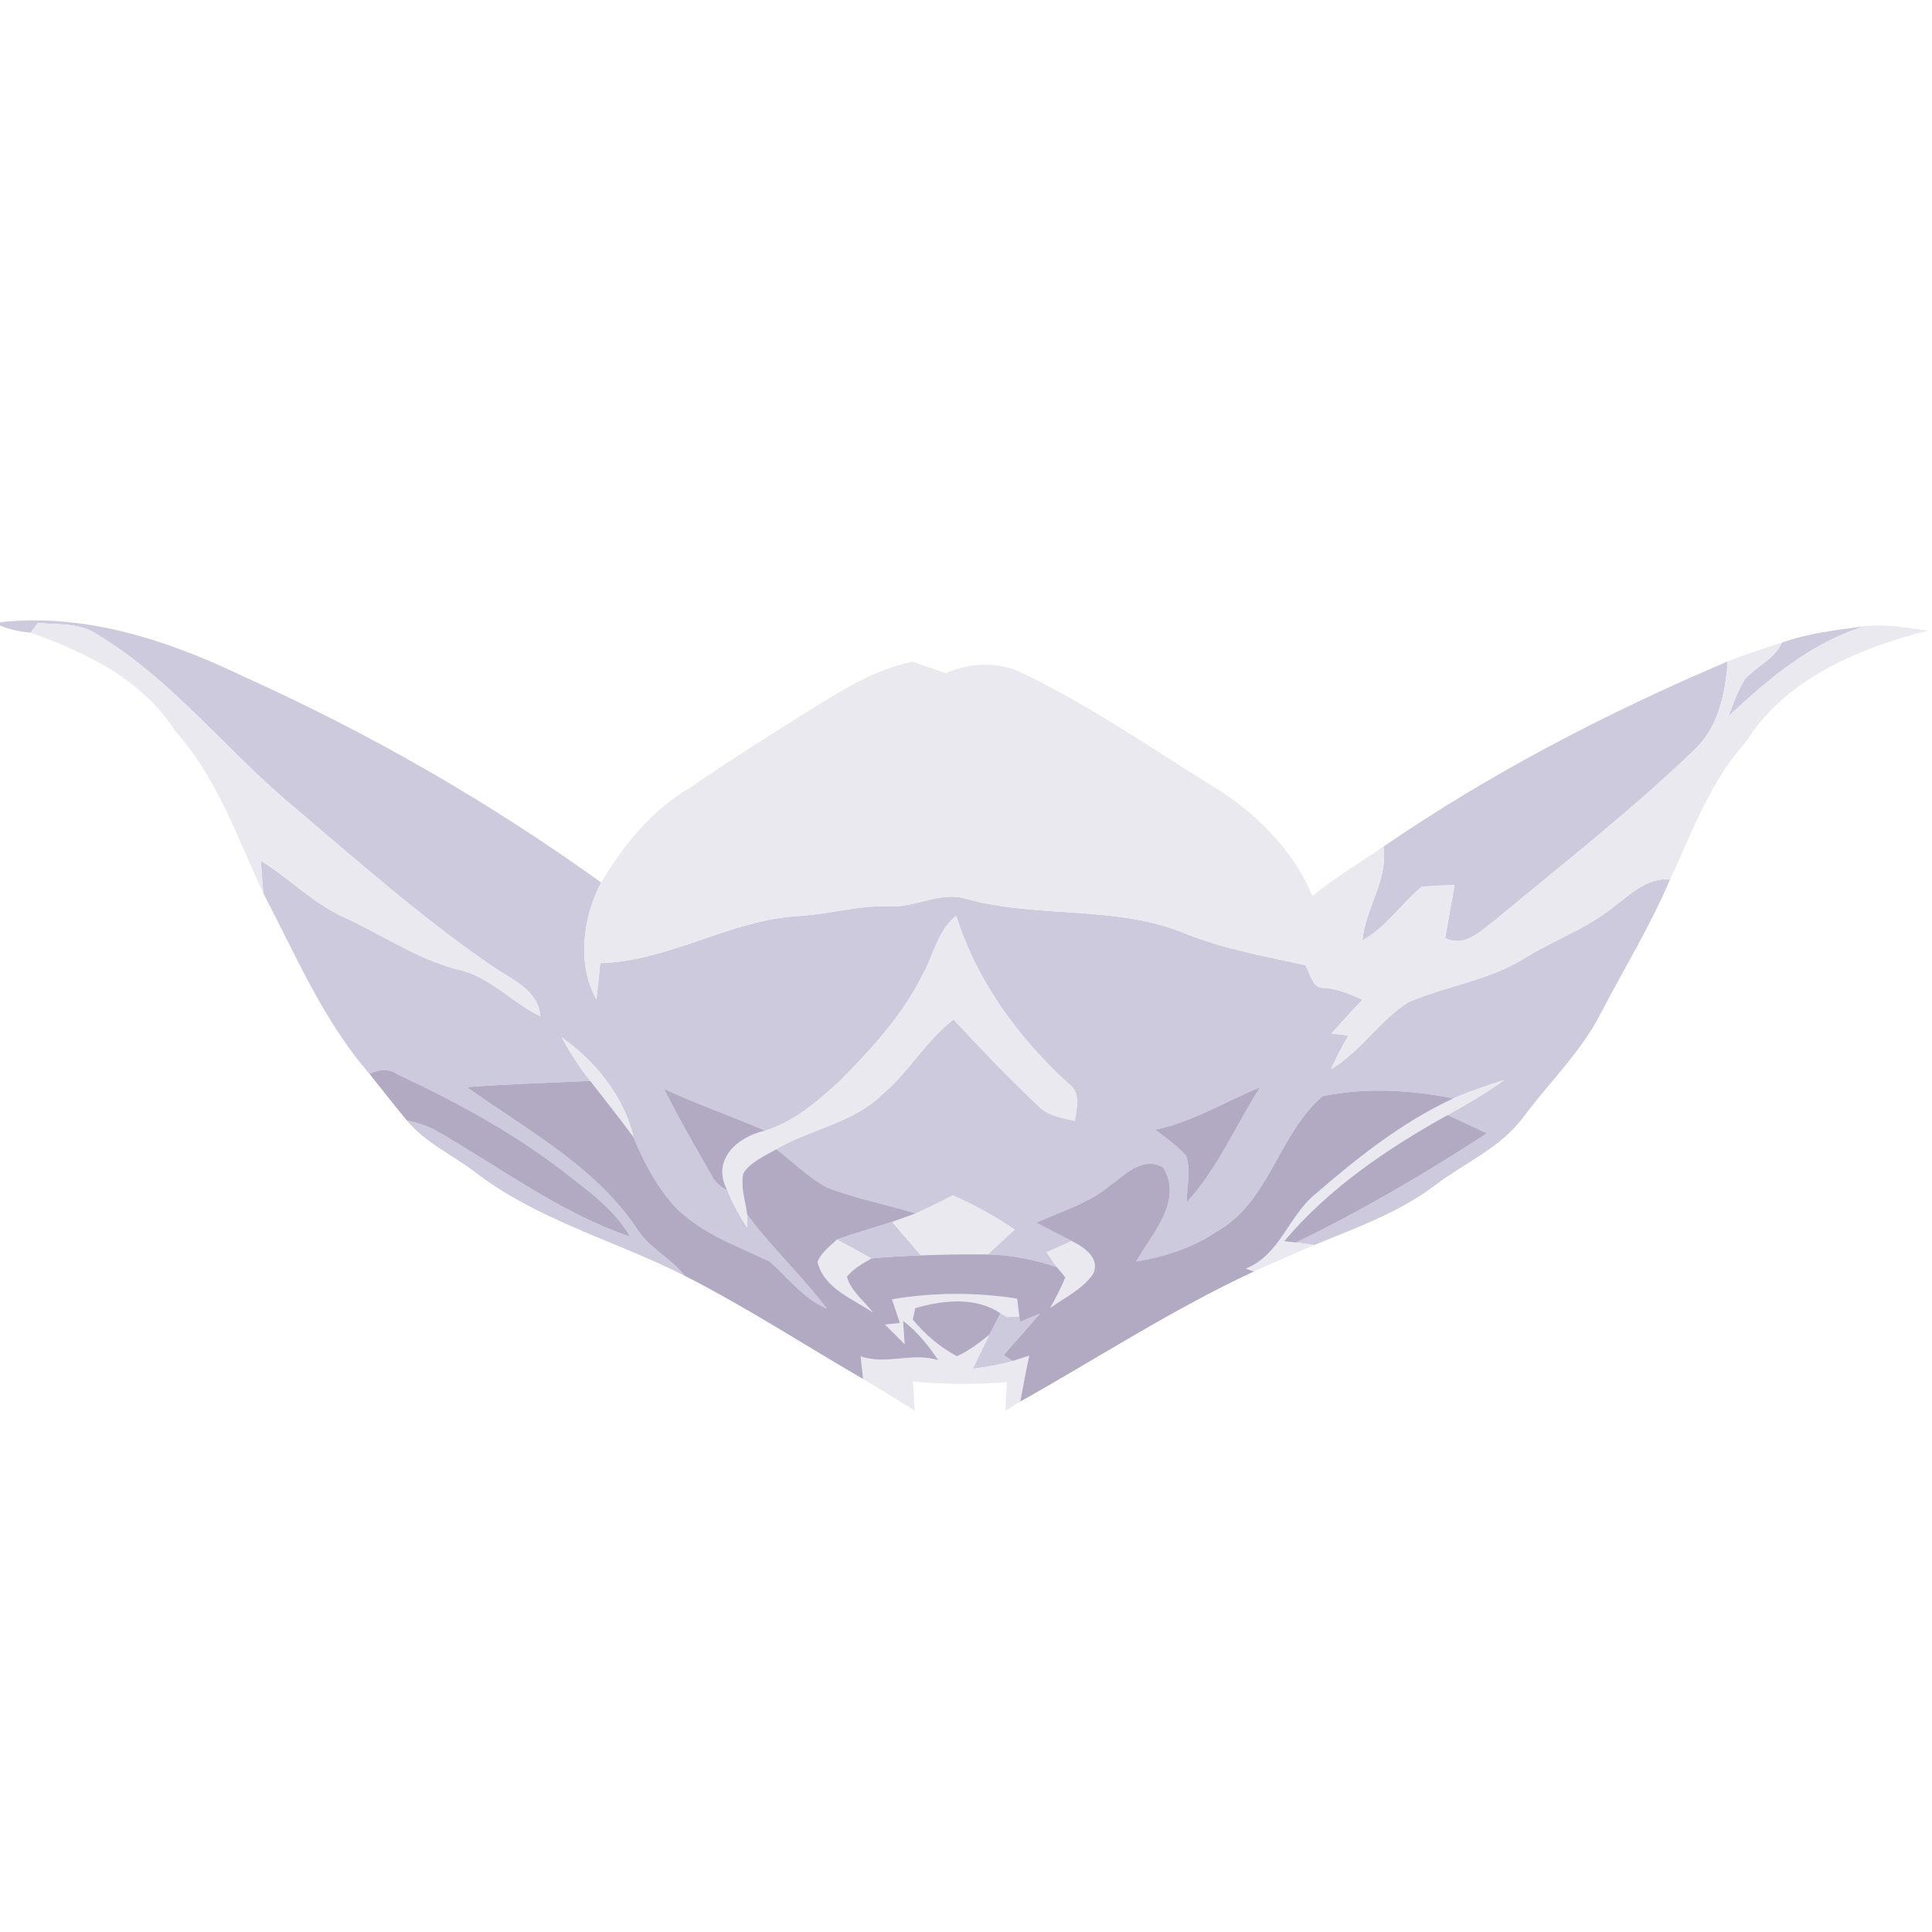
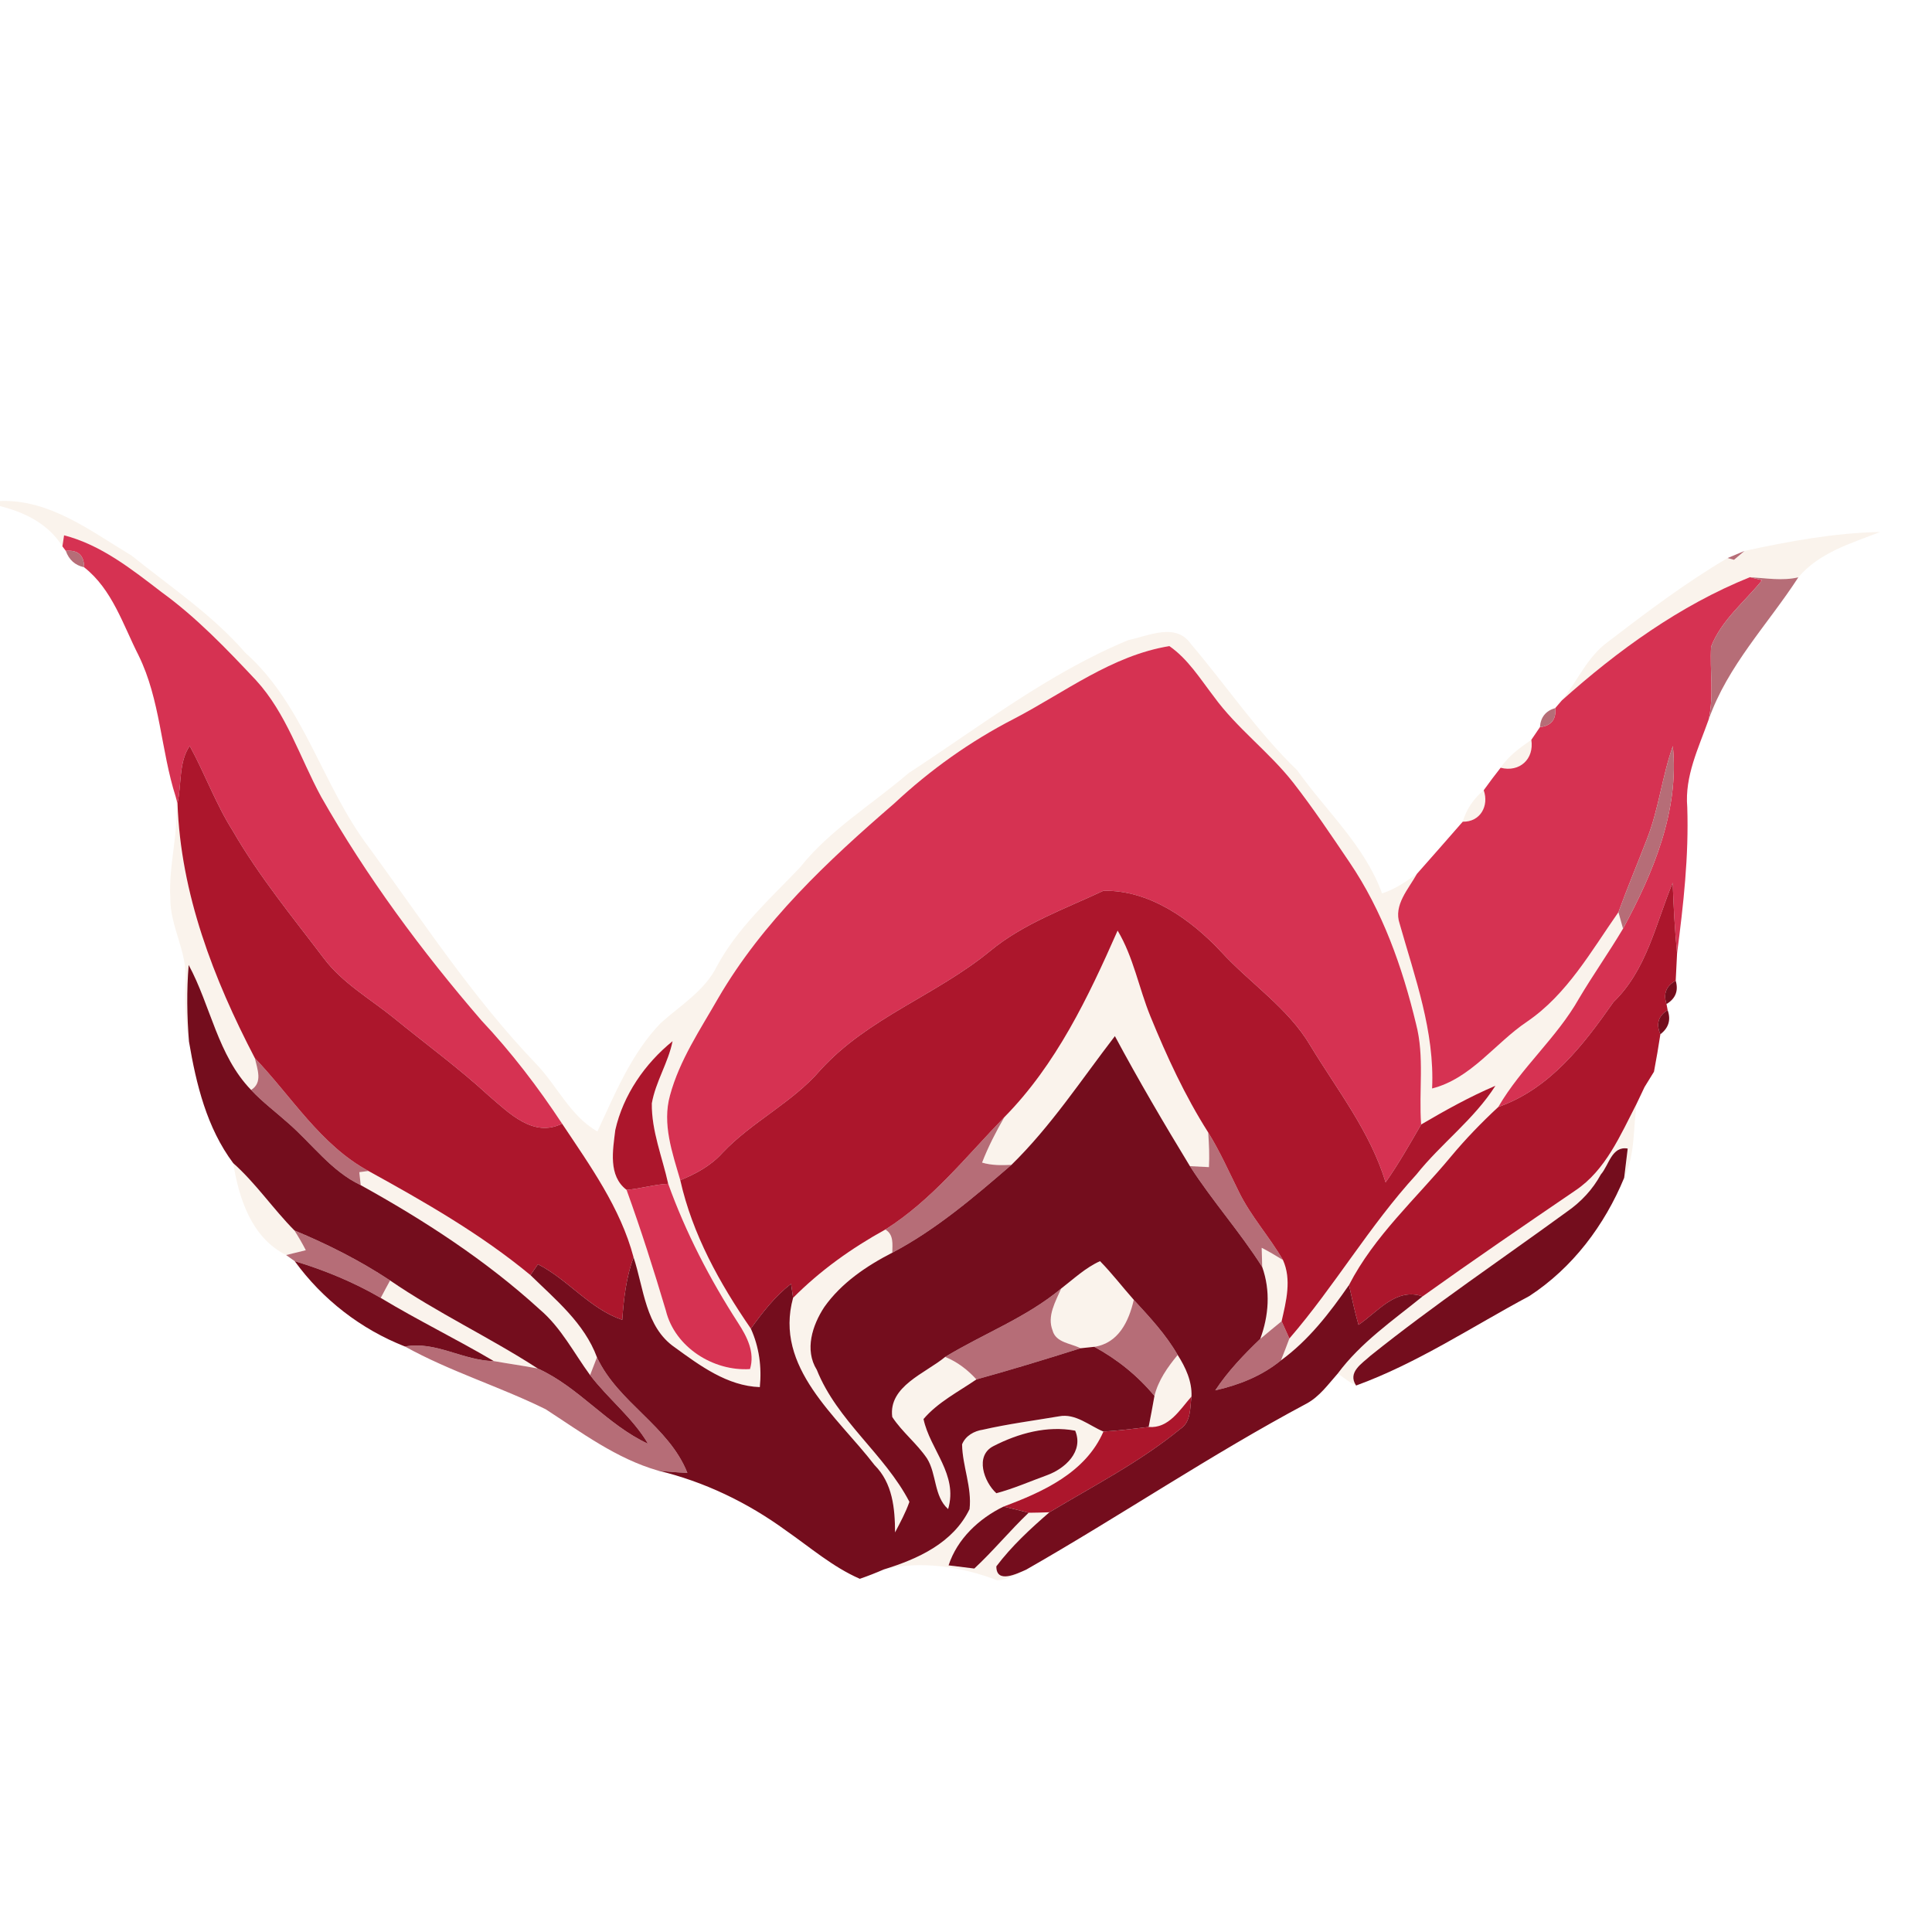
<svg xmlns="http://www.w3.org/2000/svg" width="256pt" height="256pt" viewBox="0 0 256 256" version="1.1">
-   <g id="#cccadcff">
-     <path fill="#cccadc" opacity="1.00" d=" M 0.00 82.45 C 11.21 81.20 22.18 84.80 32.16 89.59 C 48.86 97.10 64.80 106.24 79.66 116.94 C 77.20 121.55 76.43 127.80 79.03 132.43 C 79.22 130.82 79.39 129.22 79.52 127.62 C 88.77 127.36 96.82 121.82 106.02 121.36 C 109.96 121.12 113.81 119.94 117.78 120.09 C 121.28 120.33 124.60 118.01 128.09 119.12 C 137.65 121.75 148.05 119.86 157.30 123.80 C 162.33 125.79 167.68 126.72 172.94 127.88 C 173.67 129.01 173.85 131.14 175.66 130.90 C 177.37 131.09 178.98 131.77 180.55 132.46 C 179.14 133.93 177.76 135.43 176.43 136.97 C 177.00 137.02 178.13 137.14 178.69 137.20 C 177.83 138.64 177.05 140.13 176.37 141.67 C 180.32 139.34 182.76 135.23 186.61 132.80 C 191.61 130.64 197.21 129.94 201.91 127.04 C 205.64 124.68 209.90 123.21 213.40 120.48 C 215.79 118.74 218.08 116.27 221.30 116.51 C 218.70 122.63 215.22 128.31 212.15 134.20 C 209.54 139.33 205.34 143.37 201.92 147.93 C 198.94 152.06 194.08 154.06 190.13 157.07 C 185.36 160.70 179.66 162.67 174.19 164.97 C 173.57 164.89 172.33 164.72 171.71 164.64 C 180.47 160.42 188.87 155.46 197.02 150.18 C 195.29 149.36 193.56 148.54 191.81 147.75 C 194.39 146.32 196.93 144.84 199.32 143.12 C 197.03 143.81 194.76 144.59 192.57 145.55 C 186.94 144.41 180.88 144.08 175.25 145.25 C 169.38 150.28 168.22 159.27 161.22 163.18 C 158.04 165.37 154.31 166.50 150.55 167.17 C 152.62 163.46 156.81 159.18 154.15 154.72 C 151.50 153.12 149.13 155.60 147.14 157.05 C 144.28 159.46 140.64 160.49 137.31 162.01 C 138.86 162.84 140.43 163.64 142.00 164.44 C 140.89 164.94 139.79 165.44 138.68 165.94 C 139.02 166.43 139.70 167.41 140.04 167.90 C 137.08 166.91 134.01 166.27 130.89 166.22 C 132.07 165.12 133.26 164.02 134.44 162.92 C 131.85 161.17 129.12 159.66 126.26 158.40 C 124.64 159.23 123.01 160.05 121.34 160.78 C 117.46 159.59 113.44 158.84 109.65 157.38 C 107.13 156.05 105.11 153.98 102.85 152.27 C 107.44 149.58 113.10 148.81 116.98 144.96 C 120.46 142.00 122.71 137.86 126.35 135.09 C 129.98 138.97 133.63 142.85 137.52 146.48 C 138.79 147.85 140.67 148.12 142.41 148.52 C 142.72 146.73 143.25 144.66 141.44 143.47 C 134.87 137.41 129.40 129.94 126.70 121.35 C 124.21 123.32 123.71 126.61 122.20 129.24 C 119.53 134.60 115.43 139.03 111.27 143.25 C 108.33 145.92 105.24 148.65 101.36 149.82 C 96.95 147.88 92.37 146.34 88.00 144.29 C 89.93 148.20 92.13 151.96 94.29 155.74 C 94.71 156.65 95.47 157.29 96.37 157.70 C 97.07 159.43 97.96 161.08 98.99 162.63 L 99.00 160.94 C 102.26 165.33 106.29 169.06 109.58 173.42 C 106.46 172.08 104.44 169.33 101.98 167.15 C 97.56 165.05 92.73 163.37 89.27 159.73 C 86.94 157.09 85.28 153.93 83.95 150.69 C 82.71 145.34 78.89 140.57 74.43 137.47 C 75.53 139.49 76.78 141.43 78.21 143.23 C 72.76 143.47 67.31 143.64 61.87 144.05 C 69.93 149.83 79.24 154.72 84.73 163.32 C 86.40 165.55 89.00 166.84 90.72 169.04 C 81.46 164.36 71.14 161.66 62.85 155.23 C 59.86 152.99 56.33 151.38 53.91 148.46 C 55.12 148.71 56.29 149.09 57.41 149.60 C 66.02 154.48 74.04 160.64 83.49 163.87 C 81.39 160.22 77.91 157.76 74.66 155.23 C 67.89 150.00 60.32 145.94 52.60 142.32 C 51.46 141.51 50.16 141.75 48.95 142.28 C 42.84 135.25 39.17 126.53 34.89 118.35 C 34.76 116.92 34.65 115.48 34.56 114.05 C 38.35 116.39 41.49 119.69 45.58 121.55 C 50.60 123.83 55.20 127.05 60.59 128.45 C 64.88 129.34 67.77 132.84 71.60 134.66 C 71.27 131.00 67.59 129.72 65.02 127.88 C 55.65 121.43 47.15 113.86 38.48 106.53 C 29.81 99.22 22.71 89.99 12.90 84.07 C 10.61 82.47 7.66 82.80 5.02 82.54 C 4.78 82.86 4.29 83.52 4.05 83.84 C 2.67 83.70 1.29 83.43 0.00 82.88 L 0.00 82.45 M 153.04 149.69 C 154.48 150.73 155.94 151.80 157.15 153.12 C 157.86 155.10 157.23 157.26 157.25 159.31 C 161.34 154.83 163.74 149.16 166.96 144.08 C 162.32 145.96 158.00 148.69 153.04 149.69 Z" />
-     <path fill="#cccadc" opacity="1.00" d=" M 236.12 85.15 C 239.64 83.89 243.38 83.46 247.08 82.99 C 240.02 85.10 234.32 89.98 229.03 94.90 C 229.68 93.23 230.25 91.52 231.20 90.00 C 232.74 88.27 235.10 87.37 236.12 85.15 Z" />
-     <path fill="#cccadc" opacity="1.00" d=" M 183.31 112.18 C 197.59 102.40 213.01 94.41 228.92 87.64 C 228.64 91.86 227.70 96.37 224.48 99.38 C 216.13 107.42 206.96 114.55 198.06 121.96 C 196.14 123.38 194.04 125.59 191.49 124.29 C 191.90 121.95 192.32 119.61 192.74 117.27 C 191.27 117.33 189.80 117.32 188.34 117.54 C 185.62 119.77 183.69 122.89 180.52 124.61 C 180.92 120.33 183.98 116.55 183.31 112.18 Z" />
-     <path fill="#cccadc" opacity="1.00" d=" M 110.90 164.25 C 113.31 163.36 115.79 162.68 118.23 161.90 C 119.48 163.40 120.74 164.87 122.03 166.34 C 119.83 166.43 117.64 166.53 115.45 166.75 C 113.94 165.90 112.42 165.07 110.90 164.25 Z" />
-     <path fill="#cccadc" opacity="1.00" d=" M 132.56 174.02 C 132.78 174.14 133.22 174.39 133.44 174.51 C 133.84 174.49 134.65 174.46 135.06 174.44 L 135.14 175.16 C 136.03 174.78 136.92 174.41 137.81 174.05 C 136.22 175.90 134.60 177.73 132.98 179.56 C 133.29 179.76 133.89 180.14 134.19 180.33 C 132.48 180.87 130.69 181.12 128.91 181.37 C 129.63 179.86 130.33 178.35 131.10 176.86 C 131.59 175.92 132.07 174.97 132.56 174.02 Z" />
+   <g id="#faf3ecff">
+     <path fill="#faf3ec" opacity="1.00" d=" M 0.00 66.39 C 6.60 66.13 12.06 70.40 17.44 73.62 C 22.59 77.77 28.14 81.46 32.51 86.50 C 40.29 93.41 42.68 104.06 48.82 112.19 C 55.97 121.97 62.62 132.19 71.03 140.96 C 73.83 143.86 75.55 147.88 79.16 149.92 C 81.50 144.92 83.64 139.61 87.54 135.57 C 90.17 133.19 93.39 131.30 95.01 128.00 C 97.75 122.93 102.05 119.08 105.97 114.98 C 109.98 109.93 115.57 106.59 120.41 102.43 C 129.90 96.24 138.99 89.16 149.53 84.81 C 152.20 84.25 155.77 82.48 157.76 85.28 C 162.50 90.85 166.60 96.97 171.89 102.07 C 175.71 107.46 180.83 112.04 183.13 118.38 C 184.83 117.84 186.31 116.82 187.75 115.79 C 186.64 117.80 184.61 119.93 185.46 122.40 C 187.49 129.56 190.11 136.66 189.76 144.23 C 194.94 142.91 198.08 138.24 202.35 135.37 C 207.66 131.75 210.84 126.02 214.45 120.87 C 214.60 121.41 214.91 122.50 215.06 123.05 C 213.20 126.18 211.10 129.15 209.24 132.28 C 206.28 137.53 201.55 141.47 198.53 146.68 C 196.30 148.75 194.19 150.93 192.25 153.26 C 187.63 158.83 182.10 163.76 178.75 170.27 C 176.19 173.97 173.40 177.59 169.73 180.26 C 170.13 179.30 170.48 178.33 170.85 177.36 C 176.85 170.41 181.47 162.41 187.68 155.63 C 190.96 151.51 195.31 148.34 198.15 143.87 C 194.74 145.32 191.50 147.13 188.31 149.00 C 187.98 144.56 188.78 140.02 187.63 135.66 C 185.82 128.14 183.19 120.70 178.82 114.26 C 176.40 110.68 174.00 107.09 171.35 103.69 C 168.14 99.60 163.87 96.49 160.82 92.27 C 159.02 89.93 157.42 87.33 154.95 85.61 C 147.31 86.86 141.07 91.75 134.37 95.24 C 128.57 98.22 123.23 102.03 118.47 106.48 C 109.69 114.06 101.05 122.15 95.16 132.27 C 92.79 136.42 90.04 140.47 88.78 145.14 C 87.72 148.93 89.09 152.76 90.14 156.38 C 91.75 163.56 95.35 170.04 99.49 176.05 C 100.59 178.48 100.95 181.15 100.68 183.80 C 96.38 183.65 92.75 180.96 89.41 178.53 C 85.50 175.84 85.33 170.72 83.95 166.60 C 82.22 160.05 78.18 154.45 74.48 148.89 C 71.29 144.05 67.76 139.43 63.79 135.21 C 55.83 125.99 48.57 116.16 42.55 105.57 C 39.73 100.38 37.96 94.52 33.90 90.11 C 30.01 85.97 26.06 81.84 21.45 78.49 C 17.48 75.45 13.43 72.21 8.49 70.93 C 8.44 71.30 8.33 72.03 8.27 72.40 C 6.42 69.43 3.30 67.88 0.00 67.06 L 0.00 66.39 M 81.53 149.73 C 81.21 152.39 80.56 155.79 83.02 157.66 C 84.93 162.94 86.63 168.28 88.23 173.66 C 89.42 178.51 94.52 181.73 99.38 181.41 C 100.06 179.18 98.98 177.11 97.80 175.29 C 94.06 169.50 90.86 163.31 88.54 156.86 C 87.76 153.32 86.32 149.86 86.37 146.20 C 86.87 143.33 88.55 140.82 89.12 137.96 C 85.45 140.93 82.57 145.10 81.53 149.73 Z" />
+     <path fill="#faf3ec" opacity="1.00" d=" M 231.16 73.00 C 237.07 71.72 243.07 70.61 249.13 70.49 C 245.27 72.00 241.07 73.20 238.29 76.50 C 236.16 76.99 234.01 76.61 231.87 76.48 C 222.59 80.22 214.36 86.18 206.95 92.81 C 209.02 90.27 210.31 87.05 213.03 85.07 C 218.16 81.14 223.34 77.22 228.92 73.94 L 229.76 74.18 C 230.11 73.88 230.81 73.29 231.16 73.00 Z" />
+     <path fill="#faf3ec" opacity="1.00" d=" M 198.84 101.73 C 199.87 100.17 201.40 99.08 202.91 98.03 C 203.30 100.59 201.35 102.37 198.84 101.73 Z" />
+     <path fill="#faf3ec" opacity="1.00" d=" M 193.82 108.88 C 194.30 107.22 195.28 105.80 196.60 104.71 C 197.33 106.79 196.14 108.93 193.82 108.88 Z" />
+     <path fill="#faf3ec" opacity="1.00" d=" M 23.28 105.57 L 23.52 106.44 C 23.93 118.40 28.30 129.72 33.77 140.21 C 34.08 141.63 34.86 143.45 33.27 144.42 C 28.85 139.85 27.93 133.29 25.00 127.86 C 24.72 131.23 24.77 134.63 25.04 138.01 C 24.54 135.36 24.43 132.65 24.57 129.96 C 24.86 126.18 22.54 122.81 22.57 119.05 C 22.30 114.52 23.81 110.10 23.28 105.57 Z" />
+     <path fill="#faf3ec" opacity="1.00" d=" M 133.08 148.03 C 139.95 141.06 144.19 132.15 148.09 123.31 C 150.19 126.82 150.90 130.91 152.43 134.66 C 154.60 139.97 157.01 145.20 160.09 150.05 C 160.20 151.57 160.27 153.11 160.19 154.65 C 159.56 154.61 158.30 154.55 157.67 154.52 C 154.22 148.85 150.86 143.13 147.73 137.29 C 143.28 143.07 139.27 149.22 134.02 154.35 C 132.72 154.41 131.39 154.43 130.13 154.05 C 130.94 151.96 131.97 149.97 133.08 148.03 Z" />
+     <path fill="#faf3ec" opacity="1.00" d=" M 208.71 157.77 C 212.77 155.07 214.71 150.40 216.87 146.23 C 216.39 149.52 216.69 152.99 215.21 156.07 C 215.33 155.10 215.57 153.16 215.68 152.19 C 213.55 151.82 213.20 154.40 212.12 155.62 C 211.05 157.60 209.49 159.26 207.65 160.54 C 198.95 166.88 190.02 172.89 181.62 179.62 C 180.48 180.67 178.51 181.82 179.69 183.59 C 178.80 183.19 178.06 182.54 177.26 182.00 C 180.32 177.88 184.57 174.97 188.50 171.78 C 195.17 167.01 201.93 162.39 208.71 157.77 Z" />
+     <path fill="#faf3ec" opacity="1.00" d=" M 30.90 154.12 C 33.92 156.81 36.18 160.18 39.01 163.04 C 39.55 163.89 40.06 164.76 40.52 165.66 C 39.87 165.82 38.56 166.14 37.91 166.30 C 33.32 163.98 31.67 158.84 30.90 154.12 Z" />
+     <path fill="#faf3ec" opacity="1.00" d=" M 47.61 155.32 C 47.91 155.28 48.51 155.20 48.82 155.16 C 56.26 159.26 63.72 163.52 70.29 168.96 C 73.63 172.23 77.42 175.32 79.10 179.85 C 78.87 180.44 78.42 181.62 78.19 182.21 C 76.03 179.26 74.35 175.91 71.52 173.51 C 64.39 167.00 56.22 161.70 47.80 157.04 C 47.75 156.61 47.66 155.75 47.61 155.32 Z" />
+     <path fill="#faf3ec" opacity="1.00" d=" M 105.09 171.97 C 108.68 168.35 112.85 165.38 117.31 162.92 C 118.44 163.58 118.25 164.88 118.23 165.99 C 114.80 167.75 111.48 170.00 109.23 173.18 C 107.64 175.59 106.58 178.86 108.23 181.51 C 110.93 188.27 117.22 192.68 120.50 199.00 C 120.01 200.41 119.29 201.73 118.60 203.05 C 118.59 199.85 118.27 196.52 115.89 194.14 C 110.92 187.66 102.54 181.20 105.09 171.97 Z" />
+     <path fill="#faf3ec" opacity="1.00" d=" M 167.18 165.34 C 168.14 165.83 169.08 166.39 170.00 166.96 C 171.17 169.56 170.42 172.43 169.82 175.07 C 168.87 175.85 167.92 176.62 166.99 177.41 C 168.13 174.32 168.36 171.01 167.25 167.88 C 167.23 167.24 167.20 165.97 167.18 165.34 Z" />
+     <path fill="#faf3ec" opacity="1.00" d=" M 140.61 170.74 C 142.27 169.46 143.83 167.98 145.76 167.11 C 147.35 168.73 148.72 170.53 150.23 172.23 C 149.58 175.08 148.21 177.98 145.00 178.46 C 144.54 178.51 143.63 178.60 143.18 178.65 C 141.93 178.00 139.91 177.92 139.48 176.31 C 138.71 174.38 139.87 172.47 140.61 170.74 Z" />
+     <path fill="#faf3ec" opacity="1.00" d=" M 50.45 171.98 C 50.86 171.21 51.27 170.43 51.69 169.67 C 57.96 173.97 64.87 177.20 71.25 181.33 C 69.31 180.96 67.37 180.70 65.43 180.35 C 60.50 177.44 55.35 174.94 50.45 171.98 Z" />
+     <path fill="#faf3ec" opacity="1.00" d=" M 125.24 179.80 C 126.85 180.45 128.22 181.51 129.38 182.78 C 126.98 184.43 124.28 185.79 122.37 188.03 C 123.23 192.09 126.99 195.38 125.63 199.96 C 123.73 198.26 124.13 195.33 122.84 193.26 C 121.50 191.27 119.55 189.77 118.23 187.76 C 117.69 183.68 122.63 181.97 125.24 179.80 Z" />
+     <path fill="#faf3ec" opacity="1.00" d=" M 152.97 184.97 C 153.48 182.90 154.71 181.16 156.05 179.54 C 157.10 181.19 157.96 183.03 157.88 185.04 C 156.34 186.78 154.88 189.31 152.20 189.08 C 152.47 187.71 152.73 186.34 152.97 184.97 Z" />
+     <path fill="#faf3ec" opacity="1.00" d=" M 130.25 189.44 C 133.57 188.68 136.97 188.24 140.33 187.67 C 142.51 187.25 144.32 188.90 146.21 189.69 C 143.85 195.13 138.19 197.69 132.97 199.63 C 129.71 201.22 126.84 203.91 125.69 207.42 C 126.54 207.52 128.25 207.74 129.10 207.84 C 131.62 205.50 133.81 202.82 136.30 200.45 C 137.22 200.44 138.14 200.42 139.06 200.38 C 136.53 202.57 134.04 204.87 132.02 207.55 C 132.01 209.91 134.77 208.51 135.97 207.99 C 134.75 208.57 133.53 209.34 132.14 209.40 C 127.44 207.59 122.01 206.75 117.11 207.96 C 121.63 206.57 126.29 204.46 128.47 199.97 C 128.80 197.06 127.53 194.28 127.48 191.39 C 127.93 190.25 129.08 189.61 130.25 189.44 M 131.63 191.62 C 129.14 192.89 130.38 196.37 132.02 197.86 C 134.33 197.25 136.53 196.27 138.77 195.46 C 141.13 194.59 143.62 192.33 142.47 189.57 C 138.74 188.87 134.94 189.92 131.63 191.62 Z" />
  </g>
-   <g id="#eae9efff">
-     <path fill="#eae9ef" opacity="1.00" d=" M 4.05 83.84 C 4.29 83.52 4.78 82.86 5.02 82.54 C 7.66 82.80 10.61 82.47 12.90 84.07 C 22.71 89.99 29.81 99.22 38.48 106.53 C 47.15 113.86 55.65 121.43 65.02 127.88 C 67.59 129.72 71.27 131.00 71.60 134.66 C 67.77 132.84 64.88 129.34 60.59 128.45 C 55.20 127.05 50.60 123.83 45.58 121.55 C 41.49 119.69 38.35 116.39 34.56 114.05 C 34.65 115.48 34.76 116.92 34.89 118.35 C 31.43 110.96 28.77 103.04 23.21 96.87 C 18.94 90.08 11.34 86.40 4.05 83.84 Z" />
-     <path fill="#eae9ef" opacity="1.00" d=" M 247.08 82.99 C 249.89 82.64 252.70 83.22 255.48 83.55 C 246.25 85.89 236.56 89.96 231.31 98.36 C 226.58 103.57 224.23 110.25 221.30 116.51 C 218.08 116.27 215.79 118.74 213.40 120.48 C 209.90 123.21 205.64 124.68 201.91 127.04 C 197.21 129.94 191.61 130.64 186.61 132.80 C 182.76 135.23 180.32 139.34 176.37 141.67 C 177.05 140.13 177.83 138.64 178.69 137.20 C 178.13 137.14 177.00 137.02 176.43 136.97 C 177.76 135.43 179.14 133.93 180.55 132.46 C 178.98 131.77 177.37 131.09 175.66 130.90 C 173.85 131.14 173.67 129.01 172.94 127.88 C 167.68 126.72 162.33 125.79 157.30 123.80 C 148.05 119.86 137.65 121.75 128.09 119.12 C 124.60 118.01 121.28 120.33 117.78 120.09 C 113.81 119.94 109.96 121.12 106.02 121.36 C 96.82 121.82 88.77 127.36 79.52 127.62 C 79.39 129.22 79.22 130.82 79.03 132.43 C 76.43 127.80 77.20 121.55 79.66 116.94 C 82.61 112.00 86.37 107.31 91.41 104.39 C 96.00 101.24 100.68 98.24 105.39 95.29 C 110.31 92.28 115.15 88.86 120.91 87.68 C 122.38 88.20 123.85 88.70 125.32 89.20 C 128.72 87.74 132.44 87.60 135.79 89.33 C 144.29 93.48 152.14 98.83 160.15 103.85 C 166.03 107.30 171.24 112.37 173.90 118.72 C 176.86 116.29 180.17 114.35 183.31 112.18 C 183.98 116.55 180.92 120.33 180.52 124.61 C 183.69 122.89 185.62 119.77 188.34 117.54 C 189.80 117.32 191.27 117.33 192.74 117.27 C 192.32 119.61 191.90 121.95 191.49 124.29 C 194.04 125.59 196.14 123.38 198.06 121.96 C 206.96 114.55 216.13 107.42 224.48 99.38 C 227.70 96.37 228.64 91.86 228.92 87.64 C 231.28 86.71 233.70 85.94 236.12 85.15 C 235.10 87.37 232.74 88.27 231.20 90.00 C 230.25 91.52 229.68 93.23 229.03 94.90 C 234.32 89.98 240.02 85.10 247.08 82.99 Z" />
-     <path fill="#eae9ef" opacity="1.00" d=" M 122.20 129.24 C 123.71 126.61 124.21 123.32 126.70 121.35 C 129.40 129.94 134.87 137.41 141.44 143.47 C 143.25 144.66 142.72 146.73 142.41 148.52 C 140.67 148.12 138.79 147.85 137.52 146.48 C 133.63 142.85 129.98 138.97 126.35 135.09 C 122.71 137.86 120.46 142.00 116.98 144.96 C 113.10 148.81 107.44 149.58 102.85 152.27 C 101.33 153.21 99.49 153.91 98.49 155.47 C 98.10 157.29 98.78 159.13 99.00 160.94 L 98.99 162.63 C 97.96 161.08 97.07 159.43 96.37 157.70 C 94.21 153.70 97.72 150.62 101.36 149.82 C 105.24 148.65 108.33 145.92 111.27 143.25 C 115.43 139.03 119.53 134.60 122.20 129.24 Z" />
-     <path fill="#eae9ef" opacity="1.00" d=" M 74.43 137.47 C 78.89 140.57 82.71 145.34 83.95 150.69 C 82.09 148.16 80.14 145.70 78.21 143.23 C 76.78 141.43 75.53 139.49 74.43 137.47 Z" />
-     <path fill="#eae9ef" opacity="1.00" d=" M 192.57 145.55 C 194.76 144.59 197.03 143.81 199.32 143.12 C 196.93 144.84 194.39 146.32 191.81 147.75 C 183.83 152.19 176.09 157.42 170.17 164.46 C 170.55 164.50 171.32 164.59 171.71 164.64 C 172.33 164.72 173.57 164.89 174.19 164.97 C 171.49 166.10 168.82 167.29 166.14 168.48 L 165.07 168.10 C 169.63 166.27 170.71 161.14 174.29 158.23 C 179.90 153.37 185.79 148.70 192.57 145.55 Z" />
-     <path fill="#eae9ef" opacity="1.00" d=" M 126.26 158.40 C 129.12 159.66 131.85 161.17 134.44 162.92 C 133.26 164.02 132.07 165.12 130.89 166.22 C 127.93 166.18 124.98 166.23 122.03 166.34 C 120.74 164.87 119.48 163.40 118.23 161.90 C 119.01 161.62 120.56 161.06 121.34 160.78 C 123.01 160.05 124.64 159.23 126.26 158.40 Z" />
-     <path fill="#eae9ef" opacity="1.00" d=" M 108.32 167.19 C 108.86 165.97 109.95 165.13 110.90 164.25 C 112.42 165.07 113.94 165.90 115.45 166.75 C 114.29 167.44 113.07 168.10 112.21 169.17 C 112.75 171.09 114.50 172.38 115.68 173.93 C 112.98 172.08 109.15 170.70 108.32 167.19 Z" />
-     <path fill="#eae9ef" opacity="1.00" d=" M 138.68 165.94 C 139.79 165.44 140.89 164.94 142.00 164.44 C 143.59 165.22 145.80 166.67 144.86 168.78 C 143.45 170.82 141.12 171.91 139.15 173.31 C 139.90 172.00 140.59 170.66 141.17 169.26 C 140.89 168.92 140.32 168.24 140.04 167.90 C 139.70 167.41 139.02 166.43 138.68 165.94 Z" />
-     <path fill="#eae9ef" opacity="1.00" d=" M 118.19 172.17 C 123.65 171.23 129.31 171.22 134.78 172.08 C 134.85 172.67 134.99 173.85 135.06 174.44 C 134.65 174.46 133.84 174.49 133.44 174.51 C 133.22 174.39 132.78 174.14 132.56 174.02 C 129.28 171.78 124.89 172.28 121.28 173.33 C 121.19 173.71 121.02 174.47 120.94 174.85 C 122.56 176.81 124.54 178.51 126.80 179.71 C 128.37 179.00 129.75 177.93 131.10 176.86 C 130.33 178.35 129.63 179.86 128.91 181.37 C 130.69 181.12 132.48 180.87 134.19 180.33 C 134.74 180.15 135.83 179.80 136.38 179.63 C 135.94 181.65 135.58 183.68 135.19 185.72 C 134.70 186.02 133.71 186.63 133.21 186.93 C 133.26 185.99 133.37 184.09 133.42 183.15 C 129.27 183.46 125.10 183.46 120.96 183.04 C 121.02 184.01 121.14 185.95 121.20 186.91 C 118.93 185.51 116.67 184.08 114.37 182.73 C 114.29 181.98 114.12 180.47 114.04 179.72 C 117.43 180.91 120.93 179.13 124.33 180.24 C 123.03 178.28 121.54 176.44 119.66 175.01 C 119.71 175.79 119.82 177.33 119.87 178.11 C 119.01 177.24 118.14 176.37 117.27 175.51 C 117.76 175.46 118.75 175.36 119.24 175.30 C 118.89 174.26 118.54 173.21 118.19 172.17 Z" />
+   <g id="#d63252ff">
+     <path fill="#d63252" opacity="1.00" d=" M 8.49 70.93 C 13.43 72.21 17.48 75.45 21.45 78.49 C 26.06 81.84 30.01 85.97 33.90 90.11 C 37.96 94.52 39.73 100.38 42.55 105.57 C 48.57 116.16 55.83 125.99 63.79 135.21 C 67.76 139.43 71.29 144.05 74.48 148.89 C 70.67 150.78 67.47 147.50 64.79 145.21 C 60.78 141.52 56.37 138.31 52.15 134.86 C 49.02 132.33 45.42 130.29 42.95 127.04 C 38.76 121.51 34.33 116.13 30.85 110.10 C 28.59 106.54 27.16 102.53 25.14 98.84 C 23.66 100.97 24.08 103.95 23.52 106.44 L 23.28 105.57 C 21.31 99.40 21.25 92.72 18.36 86.84 C 16.29 82.77 14.88 78.10 11.15 75.17 C 11.14 73.57 10.33 72.85 8.72 72.99 L 8.27 72.40 C 8.33 72.03 8.44 71.30 8.49 70.93 Z" />
+     <path fill="#d63252" opacity="1.00" d=" M 206.95 92.81 C 214.36 86.18 222.59 80.22 231.87 76.48 C 232.27 76.58 233.08 76.78 233.49 76.88 C 231.17 79.75 228.10 82.16 226.73 85.68 C 226.54 88.90 227.13 92.16 226.40 95.36 C 225.07 99.11 223.22 102.84 223.57 106.94 C 223.79 113.44 223.06 119.90 222.22 126.33 C 221.92 123.22 221.75 120.10 221.64 116.97 C 219.38 122.42 218.20 128.53 213.79 132.78 C 209.80 138.49 205.37 144.27 198.53 146.68 C 201.55 141.47 206.28 137.53 209.24 132.28 C 211.10 129.15 213.20 126.18 215.06 123.05 C 219.05 115.69 222.53 107.43 221.66 98.86 C 220.23 102.88 219.80 107.18 218.24 111.15 C 216.99 114.40 215.64 117.60 214.45 120.87 C 210.84 126.02 207.66 131.75 202.35 135.37 C 198.08 138.24 194.94 142.91 189.76 144.23 C 190.11 136.66 187.49 129.56 185.46 122.40 C 184.61 119.93 186.64 117.80 187.75 115.79 C 189.79 113.50 191.80 111.18 193.82 108.88 C 196.14 108.93 197.33 106.79 196.60 104.71 C 197.33 103.70 198.07 102.70 198.84 101.73 C 201.35 102.37 203.30 100.59 202.91 98.03 C 203.20 97.61 203.76 96.77 204.05 96.35 C 205.55 96.17 206.23 95.33 206.08 93.82 C 206.30 93.57 206.73 93.07 206.95 92.81 Z" />
+     <path fill="#d63252" opacity="1.00" d=" M 134.37 95.24 C 141.07 91.75 147.31 86.86 154.95 85.61 C 157.42 87.33 159.02 89.93 160.82 92.27 C 163.87 96.49 168.14 99.60 171.35 103.69 C 174.00 107.09 176.40 110.68 178.82 114.26 C 183.19 120.70 185.82 128.14 187.63 135.66 C 188.78 140.02 187.98 144.56 188.31 149.00 C 186.81 151.60 185.32 154.22 183.60 156.67 C 181.57 149.95 177.17 144.41 173.59 138.49 C 170.64 133.53 165.69 130.34 161.85 126.16 C 157.82 121.83 152.30 117.91 146.21 118.03 C 141.07 120.45 135.57 122.38 131.14 126.06 C 124.06 131.86 115.00 134.88 108.75 141.74 C 105.00 146.12 99.65 148.61 95.71 152.78 C 94.20 154.46 92.21 155.54 90.14 156.38 C 89.09 152.76 87.72 148.93 88.78 145.14 C 90.04 140.47 92.79 136.42 95.16 132.27 C 101.05 122.15 109.69 114.06 118.47 106.48 C 123.23 102.03 128.57 98.22 134.37 95.24 Z" />
+     <path fill="#d63252" opacity="1.00" d=" M 83.02 157.66 C 84.88 157.52 86.67 156.94 88.54 156.86 C 90.86 163.31 94.06 169.50 97.80 175.29 C 98.98 177.11 100.06 179.18 99.38 181.41 C 94.52 181.73 89.42 178.51 88.23 173.66 C 86.63 168.28 84.93 162.94 83.02 157.66 Z" />
  </g>
-   <g id="#b2a9c3ff">
-     <path fill="#b2a9c3" opacity="1.00" d=" M 48.95 142.28 C 50.16 141.75 51.46 141.51 52.60 142.32 C 60.32 145.94 67.89 150.00 74.66 155.23 C 77.91 157.76 81.39 160.22 83.49 163.87 C 74.04 160.64 66.02 154.48 57.41 149.60 C 56.29 149.09 55.12 148.71 53.91 148.46 C 52.21 146.44 50.61 144.34 48.95 142.28 Z" />
-     <path fill="#b2a9c3" opacity="1.00" d=" M 61.87 144.05 C 67.31 143.64 72.76 143.47 78.21 143.23 C 80.14 145.70 82.09 148.16 83.95 150.69 C 85.28 153.93 86.94 157.09 89.27 159.73 C 92.73 163.37 97.56 165.05 101.98 167.15 C 104.44 169.33 106.46 172.08 109.58 173.42 C 106.29 169.06 102.26 165.33 99.00 160.94 C 98.78 159.13 98.10 157.29 98.49 155.47 C 99.49 153.91 101.33 153.21 102.85 152.27 C 105.11 153.98 107.13 156.05 109.65 157.38 C 113.44 158.84 117.46 159.59 121.34 160.78 C 120.56 161.06 119.01 161.62 118.23 161.90 C 115.79 162.68 113.31 163.36 110.90 164.25 C 109.95 165.13 108.86 165.97 108.32 167.19 C 109.15 170.70 112.98 172.08 115.68 173.93 C 114.50 172.38 112.75 171.09 112.21 169.17 C 113.07 168.10 114.29 167.44 115.45 166.75 C 117.64 166.53 119.83 166.43 122.03 166.34 C 124.98 166.23 127.93 166.18 130.89 166.22 C 134.01 166.27 137.08 166.91 140.04 167.90 C 140.32 168.24 140.89 168.92 141.17 169.26 C 140.59 170.66 139.90 172.00 139.15 173.31 C 141.12 171.91 143.45 170.82 144.86 168.78 C 145.80 166.67 143.59 165.22 142.00 164.44 C 140.43 163.64 138.86 162.84 137.31 162.01 C 140.64 160.49 144.28 159.46 147.14 157.05 C 149.13 155.60 151.50 153.12 154.15 154.72 C 156.81 159.18 152.62 163.46 150.55 167.17 C 154.31 166.50 158.04 165.37 161.22 163.18 C 168.22 159.27 169.38 150.28 175.25 145.25 C 180.88 144.08 186.94 144.41 192.57 145.55 C 185.79 148.70 179.90 153.37 174.29 158.23 C 170.71 161.14 169.63 166.27 165.07 168.10 L 166.14 168.48 C 155.42 173.46 145.49 179.93 135.19 185.72 C 135.58 183.68 135.94 181.65 136.38 179.63 C 135.83 179.80 134.74 180.15 134.19 180.33 C 133.89 180.14 133.29 179.76 132.98 179.56 C 134.60 177.73 136.22 175.90 137.81 174.05 C 136.92 174.41 136.03 174.78 135.14 175.16 L 135.06 174.44 C 134.99 173.85 134.85 172.67 134.78 172.08 C 129.31 171.22 123.65 171.23 118.19 172.17 C 118.54 173.21 118.89 174.26 119.24 175.30 C 118.75 175.36 117.76 175.46 117.27 175.51 C 118.14 176.37 119.01 177.24 119.87 178.11 C 119.82 177.33 119.71 175.79 119.66 175.01 C 121.54 176.44 123.03 178.28 124.33 180.24 C 120.93 179.13 117.43 180.91 114.04 179.72 C 114.12 180.47 114.29 181.98 114.37 182.73 C 106.49 178.15 98.84 173.18 90.72 169.04 C 89.00 166.84 86.40 165.55 84.73 163.32 C 79.24 154.72 69.93 149.83 61.87 144.05 Z" />
-     <path fill="#b2a9c3" opacity="1.00" d=" M 88.00 144.29 C 92.37 146.34 96.95 147.88 101.36 149.82 C 97.72 150.62 94.21 153.70 96.37 157.70 C 95.47 157.29 94.71 156.65 94.29 155.74 C 92.13 151.96 89.93 148.20 88.00 144.29 Z" />
-     <path fill="#b2a9c3" opacity="1.00" d=" M 153.04 149.69 C 158.00 148.69 162.32 145.96 166.96 144.08 C 163.74 149.16 161.34 154.83 157.25 159.31 C 157.23 157.26 157.86 155.10 157.15 153.12 C 155.94 151.80 154.48 150.73 153.04 149.69 Z" />
-     <path fill="#b2a9c3" opacity="1.00" d=" M 170.17 164.46 C 176.09 157.42 183.83 152.19 191.81 147.75 C 193.56 148.54 195.29 149.36 197.02 150.18 C 188.87 155.46 180.47 160.42 171.71 164.64 C 171.32 164.59 170.55 164.50 170.17 164.46 Z" />
-     <path fill="#b2a9c3" opacity="1.00" d=" M 121.28 173.33 C 124.89 172.28 129.28 171.78 132.56 174.02 C 132.07 174.97 131.59 175.92 131.10 176.86 C 129.75 177.93 128.37 179.00 126.80 179.71 C 124.54 178.51 122.56 176.81 120.94 174.85 C 121.02 174.47 121.19 173.71 121.28 173.33 Z" />
+   <g id="#b46973f7">
+     <path fill="#b46973" opacity="0.97" d=" M 8.72 72.99 C 10.33 72.85 11.14 73.57 11.15 75.17 C 9.94 74.90 9.13 74.17 8.72 72.99 Z" />
+     <path fill="#b46973" opacity="0.97" d=" M 228.92 73.94 C 229.48 73.70 230.60 73.23 231.16 73.00 C 230.81 73.29 230.11 73.88 229.76 74.18 L 228.92 73.94 Z" />
+     <path fill="#b46973" opacity="0.97" d=" M 231.87 76.48 C 234.01 76.61 236.16 76.99 238.29 76.50 C 234.24 82.75 228.92 88.19 226.40 95.36 C 227.13 92.16 226.54 88.90 226.73 85.68 C 228.10 82.16 231.17 79.75 233.49 76.88 C 233.08 76.78 232.27 76.58 231.87 76.48 Z" />
+     <path fill="#b46973" opacity="0.97" d=" M 204.05 96.35 C 204.14 95.03 204.82 94.19 206.08 93.82 C 206.23 95.33 205.55 96.17 204.05 96.35 Z" />
+     <path fill="#b46973" opacity="0.97" d=" M 218.24 111.15 C 219.80 107.18 220.23 102.88 221.66 98.86 C 222.53 107.43 219.05 115.69 215.06 123.05 C 214.91 122.50 214.60 121.41 214.45 120.87 C 215.64 117.60 216.99 114.40 218.24 111.15 Z" />
+     <path fill="#b46973" opacity="0.97" d=" M 33.77 140.21 C 38.66 145.32 42.44 151.68 48.82 155.16 C 48.51 155.20 47.91 155.28 47.61 155.32 C 47.66 155.75 47.75 156.61 47.80 157.04 C 43.90 155.19 41.37 151.59 38.19 148.82 C 36.55 147.35 34.77 146.03 33.27 144.42 C 34.86 143.45 34.08 141.63 33.77 140.21 Z" />
+     <path fill="#b46973" opacity="0.97" d=" M 117.31 162.92 C 123.51 159.00 128.04 153.22 133.08 148.03 C 131.97 149.97 130.94 151.96 130.13 154.05 C 131.39 154.43 132.72 154.41 134.02 154.35 C 129.09 158.61 124.02 162.94 118.23 165.99 C 118.25 164.88 118.44 163.58 117.31 162.92 Z" />
+     <path fill="#b46973" opacity="0.97" d=" M 160.09 150.05 C 161.64 152.55 162.83 155.24 164.14 157.88 C 165.72 161.14 168.19 163.84 170.00 166.96 C 169.08 166.39 168.14 165.83 167.18 165.34 C 167.20 165.97 167.23 167.24 167.25 167.88 C 164.31 163.24 160.63 159.13 157.67 154.52 C 158.30 154.55 159.56 154.61 160.19 154.65 C 160.27 153.11 160.20 151.57 160.09 150.05 Z" />
+     <path fill="#b46973" opacity="0.97" d=" M 39.01 163.04 C 43.42 164.87 47.70 167.03 51.69 169.67 C 51.27 170.43 50.86 171.21 50.45 171.98 C 46.86 169.89 43.02 168.31 39.05 167.11 C 38.77 166.91 38.20 166.50 37.91 166.30 C 38.56 166.14 39.87 165.82 40.52 165.66 C 40.06 164.76 39.55 163.89 39.01 163.04 Z" />
+     <path fill="#b46973" opacity="0.97" d=" M 125.24 179.80 C 130.32 176.71 136.00 174.59 140.61 170.74 C 139.87 172.47 138.71 174.38 139.48 176.31 C 139.91 177.92 141.93 178.00 143.18 178.65 C 138.60 180.10 134.01 181.50 129.38 182.78 C 128.22 181.51 126.85 180.45 125.24 179.80 Z" />
+     <path fill="#b46973" opacity="0.97" d=" M 150.23 172.23 C 152.33 174.52 154.49 176.82 156.05 179.54 C 154.71 181.16 153.48 182.90 152.97 184.97 C 150.76 182.30 148.04 180.11 145.00 178.46 C 148.21 177.98 149.58 175.08 150.23 172.23 Z" />
+     <path fill="#b46973" opacity="0.97" d=" M 166.99 177.41 C 167.92 176.62 168.87 175.85 169.82 175.07 C 170.07 175.64 170.59 176.79 170.85 177.36 C 170.48 178.33 170.13 179.30 169.73 180.26 C 167.23 182.31 164.16 183.53 161.03 184.23 C 162.70 181.70 164.81 179.50 166.99 177.41 Z" />
+     <path fill="#b46973" opacity="0.97" d=" M 53.66 178.42 C 57.74 177.66 61.38 180.30 65.43 180.35 C 67.37 180.70 69.31 180.96 71.25 181.33 C 76.71 183.80 80.45 188.80 85.87 191.31 C 83.83 187.85 80.60 185.37 78.19 182.21 C 78.42 181.62 78.87 180.44 79.10 179.85 C 81.91 185.88 88.61 188.93 91.08 195.16 C 89.76 195.11 88.45 195.01 87.15 194.85 C 81.65 193.26 77.04 189.80 72.30 186.73 C 66.20 183.72 59.63 181.73 53.66 178.42 Z" />
+   </g>
+   <g id="#ac162cff">
+     <path fill="#ac162c" opacity="1.00" d=" M 23.52 106.44 C 24.08 103.95 23.66 100.97 25.14 98.84 C 27.16 102.53 28.59 106.54 30.85 110.10 C 34.33 116.13 38.76 121.51 42.95 127.04 C 45.42 130.29 49.02 132.33 52.15 134.86 C 56.37 138.31 60.78 141.52 64.79 145.21 C 67.47 147.50 70.67 150.78 74.48 148.89 C 78.18 154.45 82.22 160.05 83.95 166.60 C 82.96 169.26 82.66 172.08 82.45 174.89 C 78.12 173.41 75.27 169.55 71.28 167.52 C 71.03 167.88 70.53 168.60 70.29 168.96 C 63.72 163.52 56.26 159.26 48.82 155.16 C 42.44 151.68 38.66 145.32 33.77 140.21 C 28.30 129.72 23.93 118.40 23.52 106.44 Z" />
+     <path fill="#ac162c" opacity="1.00" d=" M 213.79 132.78 C 218.20 128.53 219.38 122.42 221.64 116.97 C 221.75 120.10 221.92 123.22 222.22 126.33 C 222.16 127.53 222.10 128.74 222.04 129.94 C 220.78 130.64 220.37 131.67 220.82 133.04 L 220.97 133.84 C 219.73 134.62 219.41 135.69 220.01 137.04 C 219.76 138.70 219.47 140.36 219.16 142.01 C 218.85 142.51 218.23 143.53 217.91 144.04 C 217.65 144.59 217.13 145.68 216.87 146.23 C 214.71 150.40 212.77 155.07 208.71 157.77 C 201.93 162.39 195.17 167.01 188.50 171.78 C 184.98 170.56 182.59 173.81 180.01 175.55 C 179.50 173.81 179.15 172.04 178.75 170.27 C 182.10 163.76 187.63 158.83 192.25 153.26 C 194.19 150.93 196.30 148.75 198.53 146.68 C 205.37 144.27 209.80 138.49 213.79 132.78 Z" />
+     <path fill="#ac162c" opacity="1.00" d=" M 131.14 126.06 C 135.57 122.38 141.07 120.45 146.21 118.03 C 152.30 117.91 157.82 121.83 161.85 126.16 C 165.69 130.34 170.64 133.53 173.59 138.49 C 177.17 144.41 181.57 149.95 183.60 156.67 C 185.32 154.22 186.81 151.60 188.31 149.00 C 191.50 147.13 194.74 145.32 198.15 143.87 C 195.31 148.34 190.96 151.51 187.68 155.63 C 181.47 162.41 176.85 170.41 170.85 177.36 C 170.59 176.79 170.07 175.64 169.82 175.07 C 170.42 172.43 171.17 169.56 170.00 166.96 C 168.19 163.84 165.72 161.14 164.14 157.88 C 162.83 155.24 161.64 152.55 160.09 150.05 C 157.01 145.20 154.60 139.97 152.43 134.66 C 150.90 130.91 150.19 126.82 148.09 123.31 C 144.19 132.15 139.95 141.06 133.08 148.03 C 128.04 153.22 123.51 159.00 117.31 162.92 C 112.85 165.38 108.68 168.35 105.09 171.97 C 105.02 171.50 104.89 170.57 104.82 170.11 C 102.70 171.76 101.04 173.89 99.49 176.05 C 95.35 170.04 91.75 163.56 90.14 156.38 C 92.21 155.54 94.20 154.46 95.71 152.78 C 99.65 148.61 105.00 146.12 108.75 141.74 C 115.00 134.88 124.06 131.86 131.14 126.06 Z" />
+     <path fill="#ac162c" opacity="1.00" d=" M 81.53 149.73 C 82.57 145.10 85.45 140.93 89.12 137.96 C 88.55 140.82 86.87 143.33 86.37 146.20 C 86.32 149.86 87.76 153.32 88.54 156.86 C 86.67 156.94 84.88 157.52 83.02 157.66 C 80.56 155.79 81.21 152.39 81.53 149.73 Z" />
+     <path fill="#ac162c" opacity="1.00" d=" M 152.20 189.08 C 154.88 189.31 156.34 186.78 157.88 185.04 C 157.67 186.54 157.85 188.42 156.39 189.35 C 151.08 193.70 144.93 196.86 139.06 200.38 C 138.14 200.42 137.22 200.44 136.30 200.45 C 135.20 200.16 134.08 199.88 132.97 199.63 C 138.19 197.69 143.85 195.13 146.21 189.69 C 148.22 189.58 150.21 189.31 152.20 189.08 Z" />
+   </g>
+   <g id="#740d1dff">
+     <path fill="#740d1d" opacity="1.00" d=" M 25.00 127.86 C 27.93 133.29 28.85 139.85 33.27 144.42 C 34.77 146.03 36.55 147.35 38.19 148.82 C 41.37 151.59 43.90 155.19 47.80 157.04 C 56.22 161.70 64.39 167.00 71.52 173.51 C 74.35 175.91 76.03 179.26 78.19 182.21 C 80.60 185.37 83.83 187.85 85.87 191.31 C 80.45 188.80 76.71 183.80 71.25 181.33 C 64.87 177.20 57.96 173.97 51.69 169.67 C 47.70 167.03 43.42 164.87 39.01 163.04 C 36.18 160.18 33.92 156.81 30.90 154.12 C 27.40 149.44 26.00 143.67 25.04 138.01 C 24.77 134.63 24.72 131.23 25.00 127.86 Z" />
+     <path fill="#740d1d" opacity="1.00" d=" M 220.82 133.04 C 220.37 131.67 220.78 130.64 222.04 129.94 C 222.43 131.29 222.02 132.32 220.82 133.04 Z" />
+     <path fill="#740d1d" opacity="1.00" d=" M 220.01 137.04 C 219.41 135.69 219.73 134.62 220.97 133.84 C 221.43 135.13 221.11 136.20 220.01 137.04 Z" />
+     <path fill="#740d1d" opacity="1.00" d=" M 134.02 154.35 C 139.27 149.22 143.28 143.07 147.73 137.29 C 150.86 143.13 154.22 148.85 157.67 154.52 C 160.63 159.13 164.31 163.24 167.25 167.88 C 168.36 171.01 168.13 174.32 166.99 177.41 C 164.81 179.50 162.70 181.70 161.03 184.23 C 164.16 183.53 167.23 182.31 169.73 180.26 C 173.40 177.59 176.19 173.97 178.75 170.27 C 179.15 172.04 179.50 173.81 180.01 175.55 C 182.59 173.81 184.98 170.56 188.50 171.78 C 184.57 174.97 180.32 177.88 177.26 182.00 C 176.00 183.42 174.86 185.04 173.15 185.97 C 160.43 192.75 148.48 200.85 135.97 207.99 C 134.77 208.51 132.01 209.91 132.02 207.55 C 134.04 204.87 136.53 202.57 139.06 200.38 C 144.93 196.86 151.08 193.70 156.39 189.35 C 157.85 188.42 157.67 186.54 157.88 185.04 C 157.96 183.03 157.10 181.19 156.05 179.54 C 154.49 176.82 152.33 174.52 150.23 172.23 C 148.72 170.53 147.35 168.73 145.76 167.11 C 143.83 167.98 142.27 169.46 140.61 170.74 C 136.00 174.59 130.32 176.71 125.24 179.80 C 122.63 181.97 117.69 183.68 118.23 187.76 C 119.55 189.77 121.50 191.27 122.84 193.26 C 124.13 195.33 123.73 198.26 125.63 199.96 C 126.99 195.38 123.23 192.09 122.37 188.03 C 124.28 185.79 126.98 184.43 129.38 182.78 C 134.01 181.50 138.60 180.10 143.18 178.65 C 143.63 178.60 144.54 178.51 145.00 178.46 C 148.04 180.11 150.76 182.30 152.97 184.97 C 152.73 186.34 152.47 187.71 152.20 189.08 C 150.21 189.31 148.22 189.58 146.21 189.69 C 144.32 188.90 142.51 187.25 140.33 187.67 C 136.97 188.24 133.57 188.68 130.25 189.44 C 129.08 189.61 127.93 190.25 127.48 191.39 C 127.53 194.28 128.80 197.06 128.47 199.97 C 126.29 204.46 121.63 206.57 117.11 207.96 C 116.07 208.41 115.01 208.83 113.93 209.20 C 110.33 207.63 107.34 205.02 104.14 202.80 C 99.06 199.09 93.28 196.31 87.15 194.85 C 88.45 195.01 89.76 195.11 91.08 195.16 C 88.61 188.93 81.91 185.88 79.10 179.85 C 77.42 175.32 73.63 172.23 70.29 168.96 C 70.53 168.60 71.03 167.88 71.28 167.52 C 75.27 169.55 78.12 173.41 82.45 174.89 C 82.66 172.08 82.96 169.26 83.95 166.60 C 85.33 170.72 85.50 175.84 89.41 178.53 C 92.75 180.96 96.38 183.65 100.68 183.80 C 100.95 181.15 100.59 178.48 99.49 176.05 C 101.04 173.89 102.70 171.76 104.82 170.11 C 104.89 170.57 105.02 171.50 105.09 171.97 C 102.54 181.20 110.92 187.66 115.89 194.14 C 118.27 196.52 118.59 199.85 118.60 203.05 C 119.29 201.73 120.01 200.41 120.50 199.00 C 117.22 192.68 110.93 188.27 108.23 181.51 C 106.58 178.86 107.64 175.59 109.23 173.18 C 111.48 170.00 114.80 167.75 118.23 165.99 C 124.02 162.94 129.09 158.61 134.02 154.35 Z" />
+     <path fill="#740d1d" opacity="1.00" d=" M 217.91 144.04 C 218.23 143.53 218.85 142.51 219.16 142.01 C 218.85 142.51 218.23 143.53 217.91 144.04 Z" />
+     <path fill="#740d1d" opacity="1.00" d=" M 212.12 155.62 C 213.20 154.40 213.55 151.82 215.68 152.19 C 215.57 153.16 215.33 155.10 215.21 156.07 C 212.61 162.36 208.38 167.99 202.65 171.73 C 195.05 175.79 187.82 180.63 179.69 183.59 C 178.51 181.82 180.48 180.67 181.62 179.62 C 190.02 172.89 198.95 166.88 207.65 160.54 C 209.49 159.26 211.05 157.60 212.12 155.62 Z" />
+     <path fill="#740d1d" opacity="1.00" d=" M 39.05 167.11 C 43.02 168.31 46.86 169.89 50.45 171.98 C 55.35 174.94 60.50 177.44 65.43 180.35 C 61.38 180.30 57.74 177.66 53.66 178.42 C 47.81 176.12 42.74 172.19 39.05 167.11 Z" />
+     <path fill="#740d1d" opacity="1.00" d=" M 131.63 191.62 C 134.94 189.92 138.74 188.87 142.47 189.57 C 143.62 192.33 141.13 194.59 138.77 195.46 C 136.53 196.27 134.33 197.25 132.02 197.86 C 130.38 196.37 129.14 192.89 131.63 191.62 Z" />
+     <path fill="#740d1d" opacity="1.00" d=" M 125.69 207.42 C 126.84 203.91 129.71 201.22 132.97 199.63 C 134.08 199.88 135.20 200.16 136.30 200.45 C 133.81 202.82 131.62 205.50 129.10 207.84 C 128.25 207.74 126.54 207.52 125.69 207.42 Z" />
  </g>
</svg>
